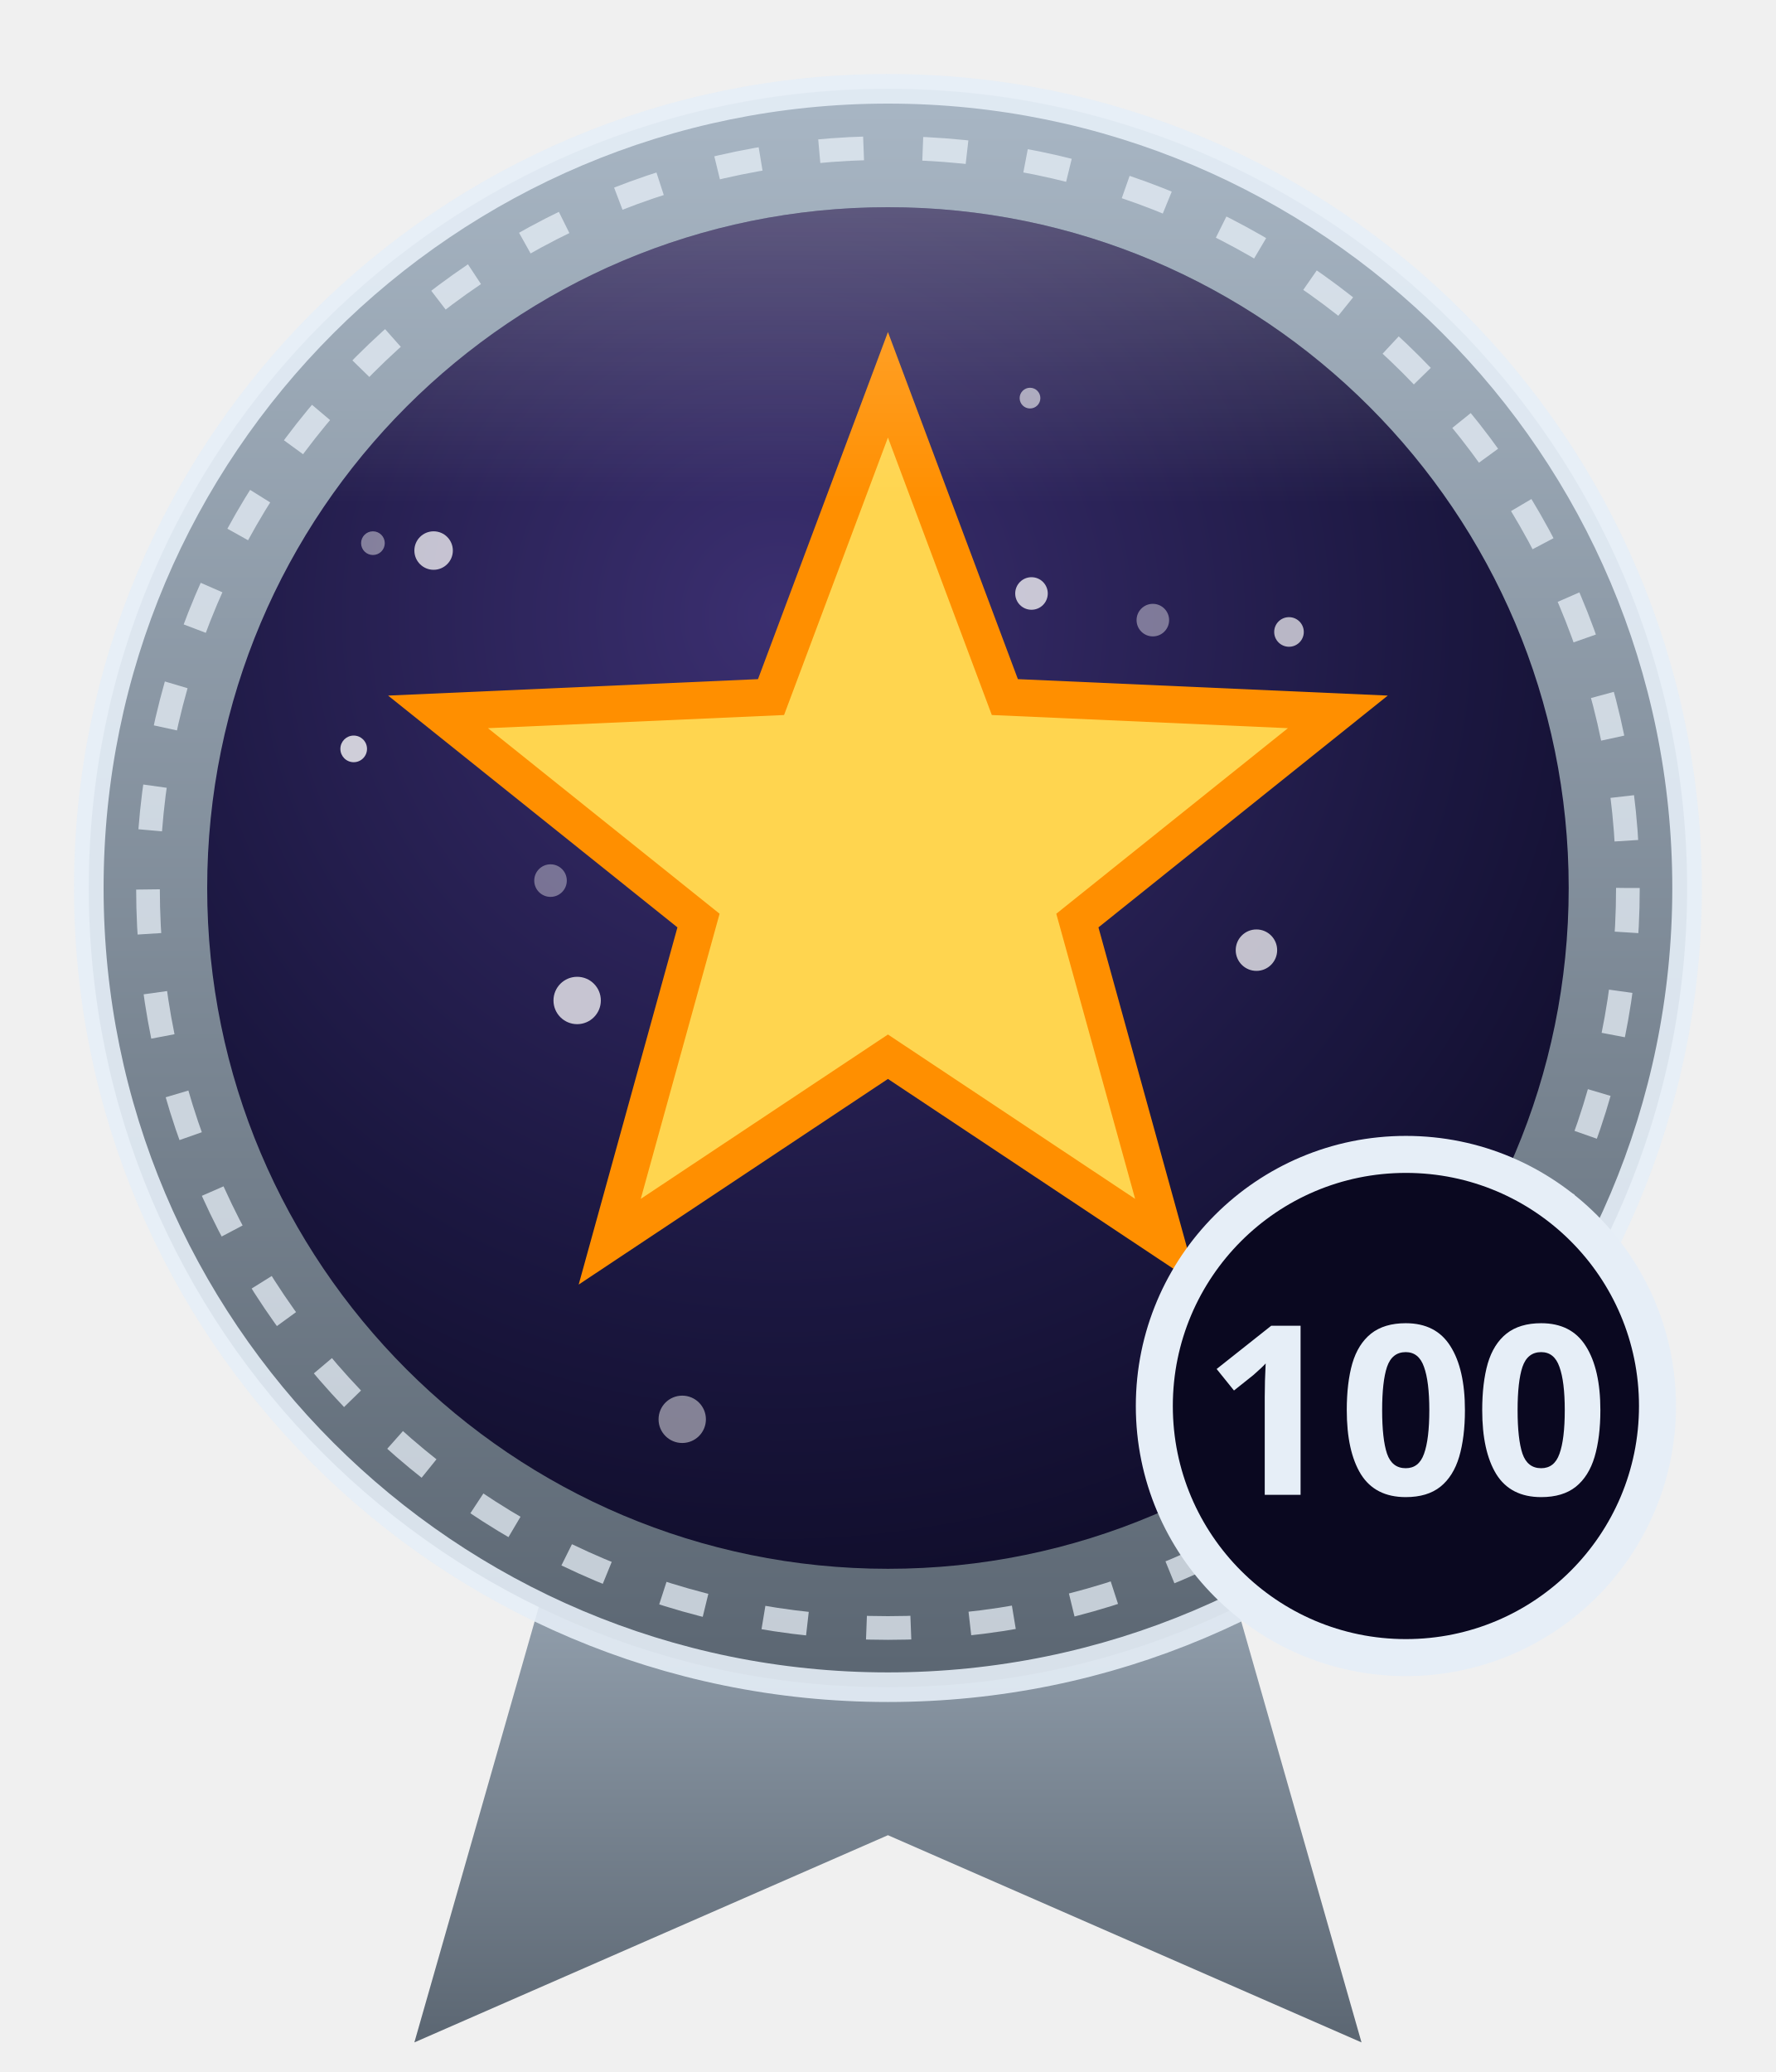
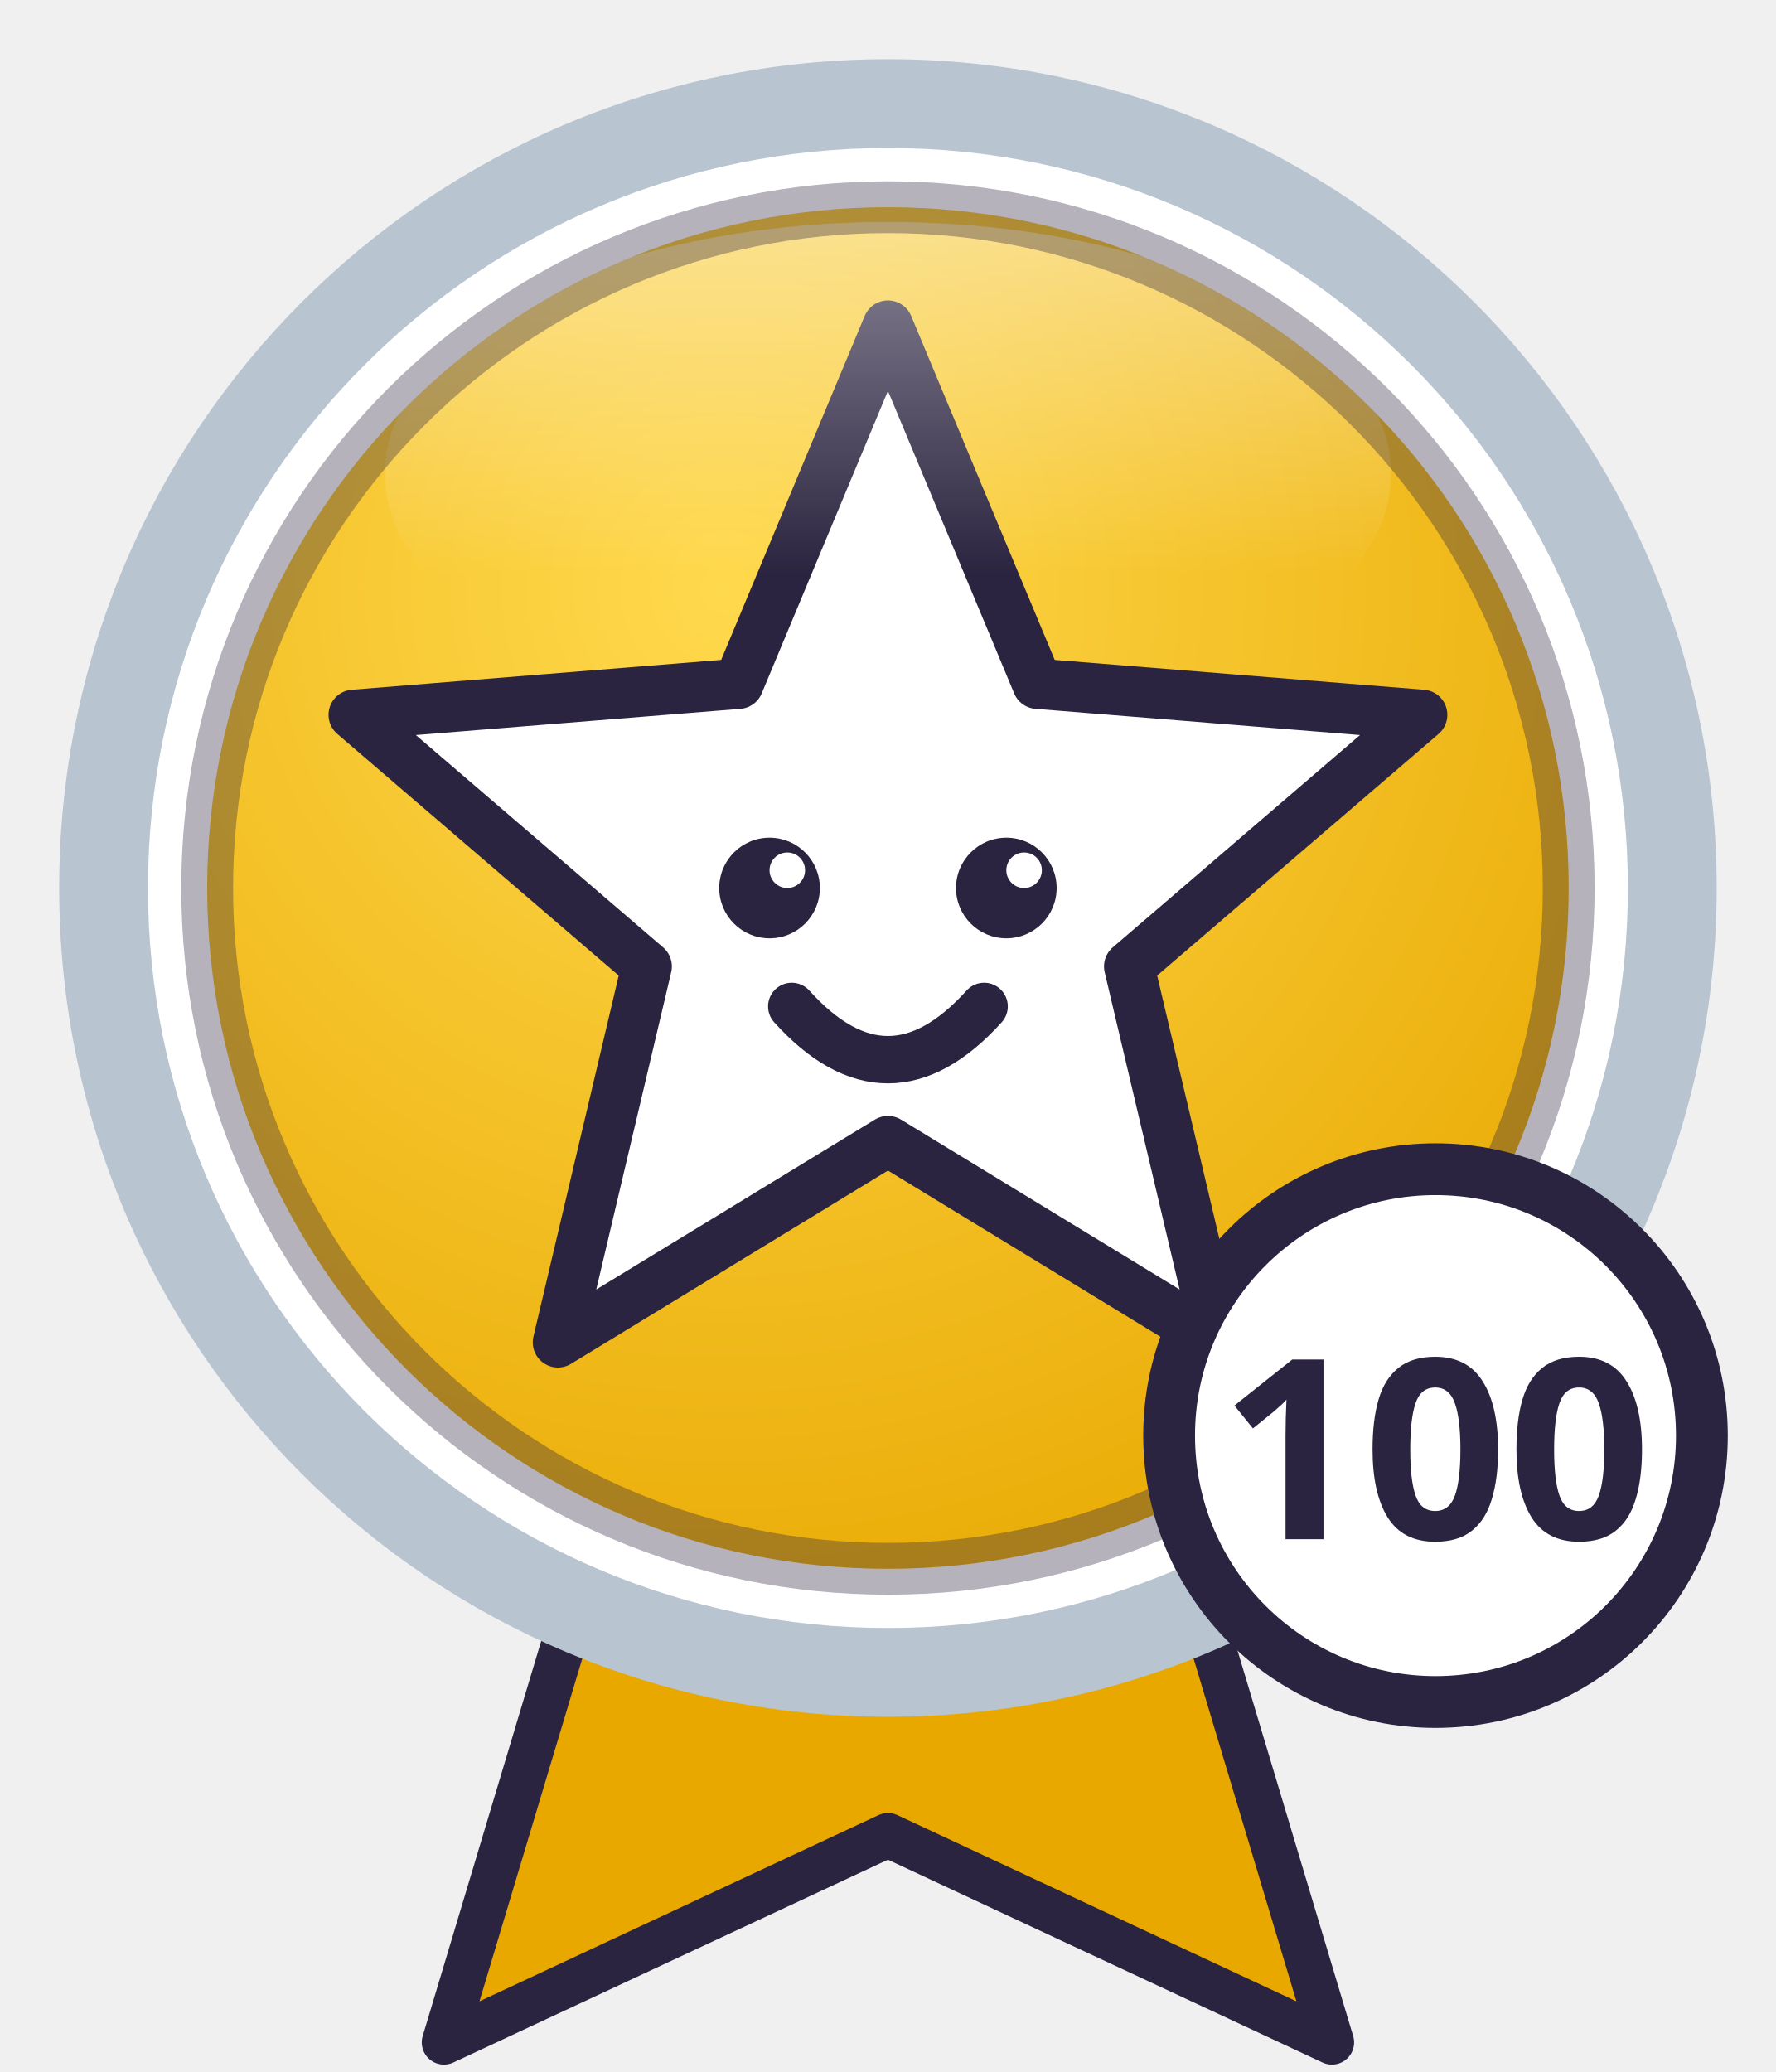
<svg xmlns="http://www.w3.org/2000/svg" viewBox="0 0 120 140" width="120" height="140" role="img">
  <defs>
-     <radialGradient id="b_xp_100_sky" cx="42%" cy="30%" r="86%">
-       <stop offset="0%" stop-color="#3b2f70" />
-       <stop offset="58%" stop-color="#1b1740" />
-       <stop offset="100%" stop-color="#0a0820" />
+     <radialGradient id="k_xp_100_f" cx="38%" cy="28%" r="84%">
+       <stop offset="0%" stop-color="#ffd94d" />
+       <stop offset="100%" stop-color="#e8a800" />
    </radialGradient>
-     <linearGradient id="b_xp_100_ring" x1="0" y1="0" x2="0" y2="1">
-       <stop offset="0%" stop-color="#a8b6c4" />
-       <stop offset="100%" stop-color="#5b6672" />
+     <linearGradient id="k_xp_100_g" x1="0" y1="0" x2="0" y2="1">
+       <stop offset="0%" stop-color="#fff" stop-opacity="0.45" />
+       <stop offset="70%" stop-color="#fff" stop-opacity="0" />
    </linearGradient>
-     <linearGradient id="b_xp_100_sheen" x1="0" y1="0" x2="0" y2="1">
-       <stop offset="0%" stop-color="#fff" stop-opacity="0.30" />
-       <stop offset="60%" stop-color="#fff" stop-opacity="0" />
-     </linearGradient>
-     <clipPath id="b_xp_100_disc">
-       <circle cx="60" cy="60" r="46" />
-     </clipPath>
  </defs>
-   <path d="M40 96 L28 138 L60 124 L92 138 L80 96 Z" fill="url(#b_xp_100_ring)" />
-   <circle cx="60" cy="60" r="54" fill="url(#b_xp_100_ring)" />
-   <circle cx="60" cy="60" r="54" fill="none" stroke="#e6eef7" stroke-width="2" stroke-opacity="0.9" />
-   <circle cx="60" cy="60" r="50" fill="none" stroke="#e6eef7" stroke-width="1.6" stroke-dasharray="3 4" stroke-opacity="0.75" />
-   <circle cx="60" cy="60" r="46" fill="url(#b_xp_100_sky)" />
-   <g clip-path="url(#b_xp_100_disc)">
-     <circle cx="87.1" cy="42.7" r="1.0" fill="#fff" opacity="0.68" />
-     <circle cx="46.1" cy="95.9" r="1.6" fill="#fff" opacity="0.47" />
-     <circle cx="77.9" cy="41.9" r="1.1" fill="#fff" opacity="0.40" />
-     <circle cx="47.6" cy="78.9" r="0.9" fill="#fff" opacity="0.36" />
-     <circle cx="29.3" cy="37.2" r="1.3" fill="#fff" opacity="0.73" />
-     <circle cx="55.2" cy="49.5" r="1.4" fill="#fff" opacity="0.63" />
-     <circle cx="23.9" cy="50.6" r="0.9" fill="#fff" opacity="0.78" />
-     <circle cx="25.2" cy="36.7" r="0.8" fill="#fff" opacity="0.43" />
-     <circle cx="68.4" cy="67.4" r="1.7" fill="#fff" opacity="0.74" />
-     <circle cx="37.2" cy="59.5" r="1.1" fill="#fff" opacity="0.37" />
-     <circle cx="69.6" cy="26.9" r="0.7" fill="#fff" opacity="0.58" />
-     <circle cx="44.9" cy="74.0" r="1.7" fill="#fff" opacity="0.49" />
-     <circle cx="39.0" cy="67.6" r="1.6" fill="#fff" opacity="0.74" />
-     <circle cx="69.7" cy="40.1" r="1.1" fill="#fff" opacity="0.74" />
-     <circle cx="51.4" cy="49.4" r="1.4" fill="#fff" opacity="0.37" />
-     <circle cx="84.9" cy="64.2" r="1.4" fill="#fff" opacity="0.73" />
-     <g>
-       <polygon points="60.0,26.0 67.9,47.1 90.4,48.1 72.8,62.2 78.8,83.9 60.0,71.4 41.2,83.9 47.2,62.2 29.6,48.1 52.1,47.1" fill="#ffd54f" stroke="#ff8f00" stroke-width="2.5" />
-     </g>
-     <ellipse cx="60" cy="30" rx="40" ry="20" fill="url(#b_xp_100_sheen)" />
-   </g>
-   <circle cx="95" cy="95" r="17" fill="#0a0820" stroke="#e6eef7" stroke-width="2.5" />
-   <text x="95" y="101" text-anchor="middle" font-family="Fredoka, Nunito, sans-serif" font-size="16" font-weight="700" fill="#e6eef7">100</text>
+   <path d="M42 98 L30 138 L60 124 L90 138 L78 98 Z" fill="#e8a800" stroke="#2b2440" stroke-width="3" stroke-linejoin="round" />
+   <circle cx="60" cy="60" r="56" fill="#b8c4d0" />
+   <circle cx="60" cy="60" r="50" fill="#fff" />
+   <circle cx="60" cy="60" r="46" fill="url(#k_xp_100_f)" />
+   <polygon points="60.0,22.0 70.1,46.2 96.1,48.3 76.3,65.3 82.3,90.7 60.0,77.1 37.7,90.7 43.7,65.3 23.9,48.3 49.9,46.2" fill="#fff" stroke="#2b2440" stroke-width="3.4" stroke-linejoin="round" stroke-linecap="round" />
+   <circle cx="52.0" cy="60.0" r="3.4" fill="#2b2440" />
+   <circle cx="68.0" cy="60.0" r="3.4" fill="#2b2440" />
+   <path d="M53.5 68.0 q6.5 7.2 13.0 0" stroke="#2b2440" stroke-width="3.2" fill="none" stroke-linecap="round" />
+   <circle cx="53.2" cy="58.8" r="1.2" fill="#fff" />
+   <circle cx="69.2" cy="58.8" r="1.2" fill="#fff" />
+   <ellipse cx="60" cy="32" rx="34" ry="17" fill="url(#k_xp_100_g)" />
+   <circle cx="60" cy="60" r="46" fill="none" stroke="#2b2440" stroke-width="3.5" stroke-opacity="0.35" />
+   <circle cx="97" cy="97" r="18" fill="#fff" stroke="#2b2440" stroke-width="3.5" />
+   <text x="97" y="104" text-anchor="middle" font-family="Fredoka, Nunito, sans-serif" font-size="17" font-weight="700" fill="#2b2440">100</text>
</svg>
